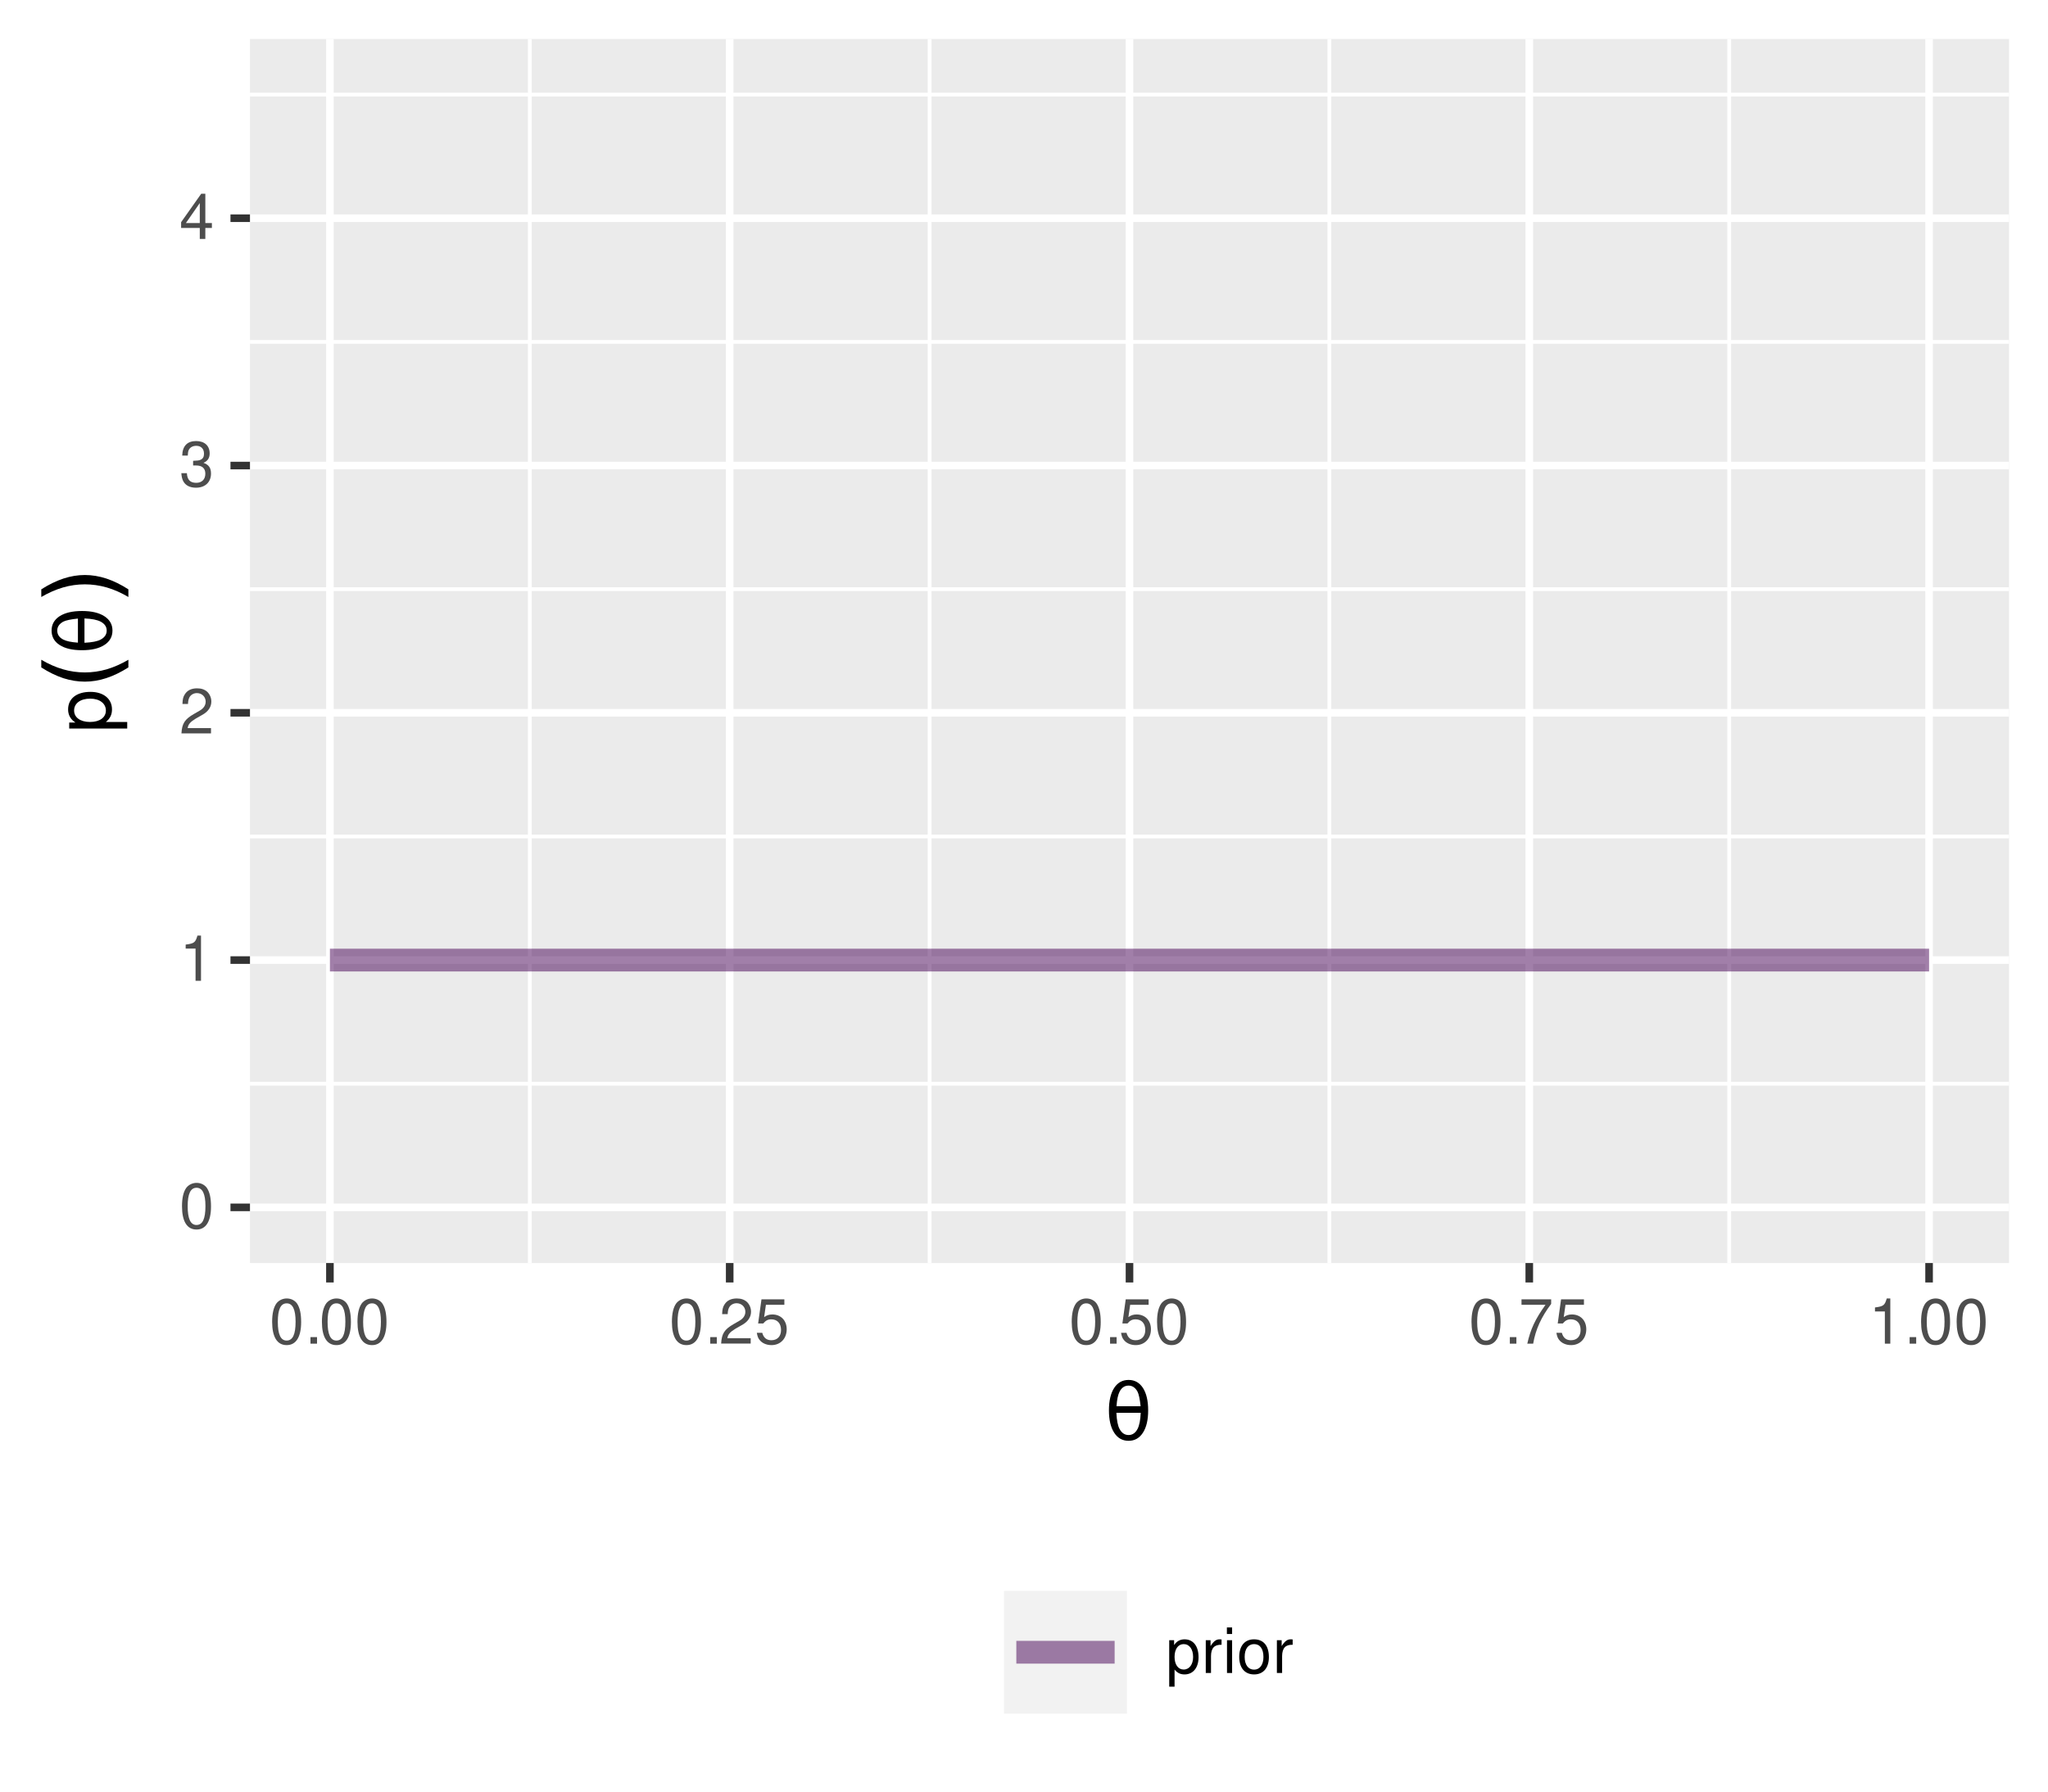
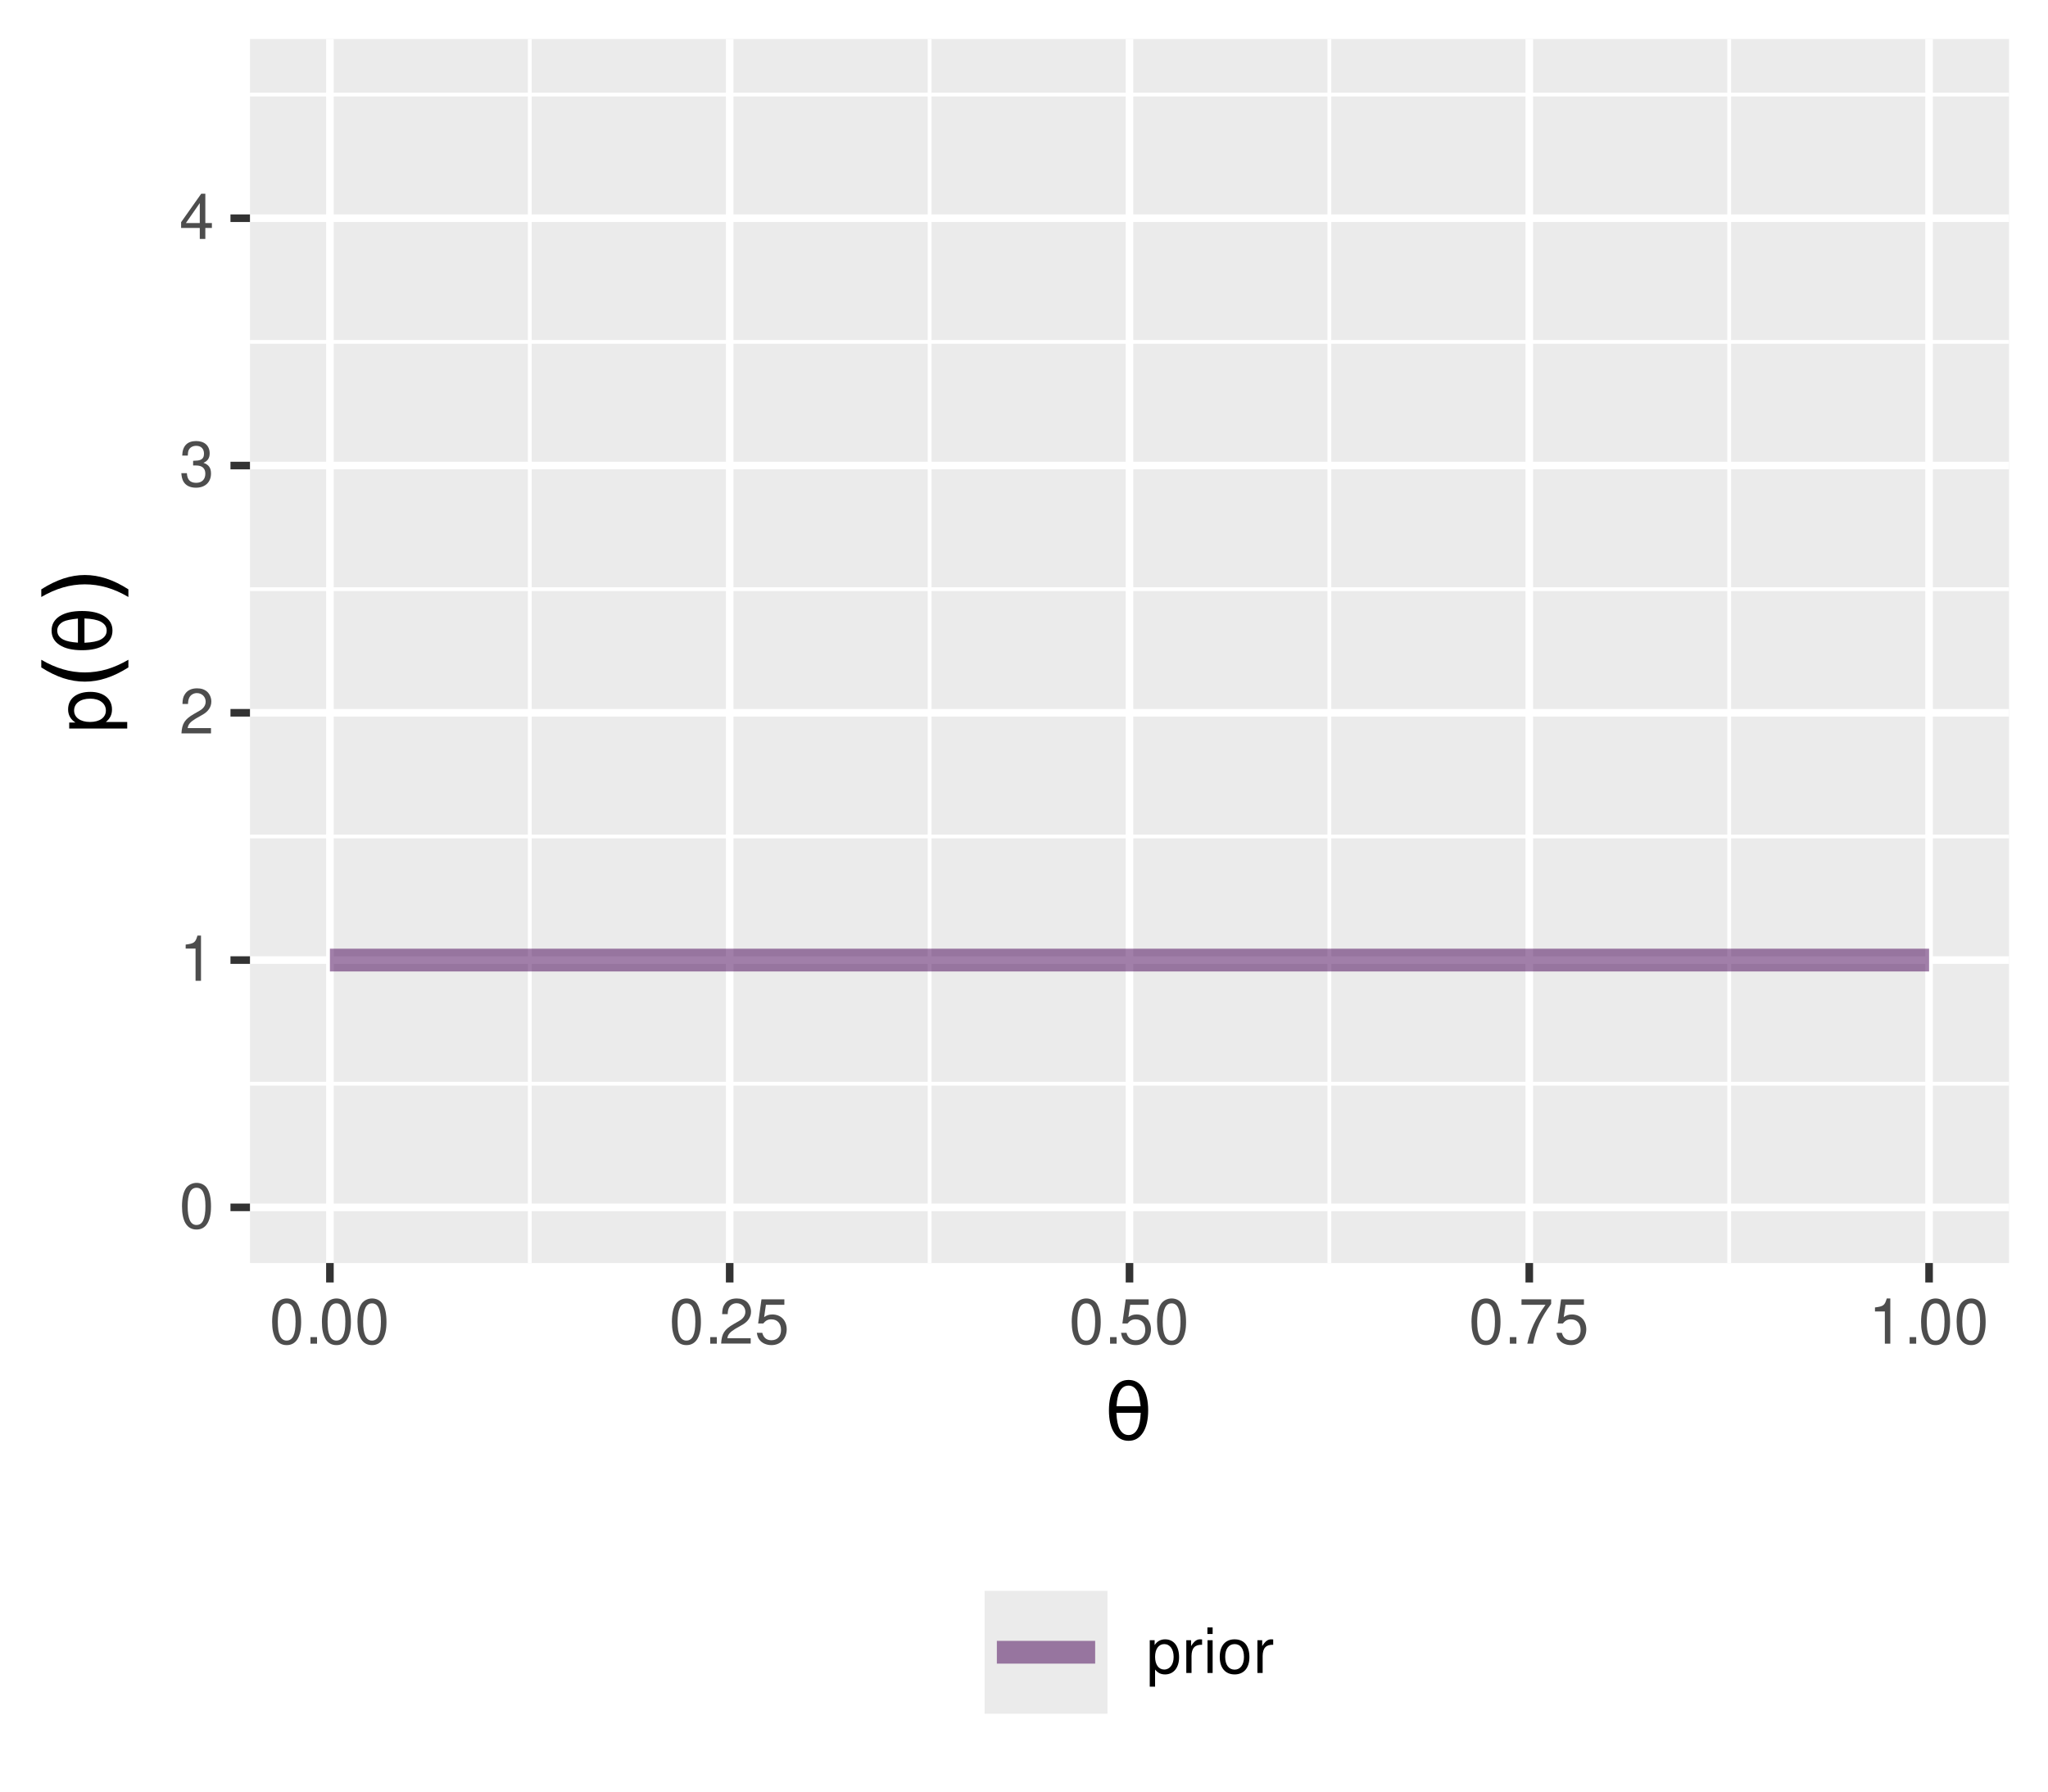
<svg xmlns="http://www.w3.org/2000/svg" xmlns:xlink="http://www.w3.org/1999/xlink" width="288pt" height="252pt" viewBox="0 0 288 252" version="1.1">
  <defs>
    <g>
      <symbol overflow="visible" id="glyph0-0">
        <path style="stroke:none;" d="" />
      </symbol>
      <symbol overflow="visible" id="glyph0-1">
        <path style="stroke:none;" d="M 2.422 -6.359 C 1.844 -6.359 1.312 -6.094 0.984 -5.672 C 0.578 -5.109 0.375 -4.25 0.375 -3.078 C 0.375 -0.938 1.078 0.203 2.422 0.203 C 3.734 0.203 4.453 -0.938 4.453 -3.031 C 4.453 -4.25 4.266 -5.078 3.859 -5.672 C 3.531 -6.109 3.016 -6.359 2.422 -6.359 Z M 2.422 -5.672 C 3.25 -5.672 3.672 -4.828 3.672 -3.094 C 3.672 -1.281 3.266 -0.438 2.406 -0.438 C 1.578 -0.438 1.172 -1.312 1.172 -3.062 C 1.172 -4.828 1.578 -5.672 2.422 -5.672 Z M 2.422 -5.672 " />
      </symbol>
      <symbol overflow="visible" id="glyph0-2">
        <path style="stroke:none;" d="M 2.281 -4.531 L 2.281 0 L 3.047 0 L 3.047 -6.359 L 2.547 -6.359 C 2.266 -5.391 2.094 -5.25 0.891 -5.094 L 0.891 -4.531 Z M 2.281 -4.531 " />
      </symbol>
      <symbol overflow="visible" id="glyph0-3">
        <path style="stroke:none;" d="M 4.453 -0.766 L 1.172 -0.766 C 1.25 -1.297 1.531 -1.625 2.297 -2.094 L 3.172 -2.594 C 4.047 -3.062 4.5 -3.719 4.5 -4.5 C 4.5 -5.031 4.281 -5.531 3.922 -5.875 C 3.547 -6.203 3.094 -6.359 2.5 -6.359 C 1.703 -6.359 1.125 -6.078 0.781 -5.531 C 0.547 -5.203 0.453 -4.797 0.438 -4.156 L 1.219 -4.156 C 1.234 -4.594 1.297 -4.844 1.406 -5.062 C 1.594 -5.438 2 -5.688 2.469 -5.688 C 3.172 -5.688 3.703 -5.172 3.703 -4.484 C 3.703 -3.969 3.406 -3.531 2.859 -3.219 L 2.047 -2.75 C 0.75 -2 0.375 -1.406 0.297 -0.016 L 4.453 -0.016 Z M 4.453 -0.766 " />
      </symbol>
      <symbol overflow="visible" id="glyph0-4">
        <path style="stroke:none;" d="M 1.938 -2.922 L 2.359 -2.922 C 3.203 -2.922 3.656 -2.531 3.656 -1.766 C 3.656 -0.969 3.172 -0.484 2.375 -0.484 C 1.516 -0.484 1.109 -0.922 1.062 -1.844 L 0.281 -1.844 C 0.312 -1.344 0.406 -1 0.547 -0.719 C 0.875 -0.109 1.484 0.203 2.344 0.203 C 3.625 0.203 4.453 -0.578 4.453 -1.781 C 4.453 -2.594 4.141 -3.031 3.391 -3.297 C 3.969 -3.531 4.266 -3.969 4.266 -4.609 C 4.266 -5.703 3.547 -6.359 2.359 -6.359 C 1.109 -6.359 0.438 -5.656 0.406 -4.312 L 1.188 -4.312 C 1.203 -4.703 1.234 -4.922 1.328 -5.109 C 1.5 -5.469 1.891 -5.688 2.375 -5.688 C 3.062 -5.688 3.469 -5.266 3.469 -4.578 C 3.469 -4.141 3.312 -3.859 2.969 -3.719 C 2.766 -3.625 2.484 -3.594 1.938 -3.578 Z M 1.938 -2.922 " />
      </symbol>
      <symbol overflow="visible" id="glyph0-5">
        <path style="stroke:none;" d="M 2.875 -1.547 L 2.875 0 L 3.656 0 L 3.656 -1.547 L 4.578 -1.547 L 4.578 -2.234 L 3.656 -2.234 L 3.656 -6.359 L 3.078 -6.359 L 0.25 -2.359 L 0.25 -1.547 Z M 2.875 -2.234 L 0.922 -2.234 L 2.875 -5.047 Z M 2.875 -2.234 " />
      </symbol>
      <symbol overflow="visible" id="glyph0-6">
        <path style="stroke:none;" d="M 1.688 -0.922 L 0.766 -0.922 L 0.766 0 L 1.688 0 Z M 1.688 -0.922 " />
      </symbol>
      <symbol overflow="visible" id="glyph0-7">
        <path style="stroke:none;" d="M 4.188 -6.234 L 0.969 -6.234 L 0.5 -2.844 L 1.219 -2.844 C 1.578 -3.266 1.875 -3.422 2.359 -3.422 C 3.203 -3.422 3.719 -2.844 3.719 -1.922 C 3.719 -1.031 3.203 -0.484 2.359 -0.484 C 1.688 -0.484 1.266 -0.828 1.078 -1.531 L 0.312 -1.531 C 0.406 -1.016 0.5 -0.781 0.688 -0.547 C 1.031 -0.078 1.672 0.203 2.375 0.203 C 3.641 0.203 4.516 -0.719 4.516 -2.031 C 4.516 -3.266 3.688 -4.109 2.5 -4.109 C 2.062 -4.109 1.703 -4 1.344 -3.734 L 1.594 -5.469 L 4.188 -5.469 Z M 4.188 -6.234 " />
      </symbol>
      <symbol overflow="visible" id="glyph0-8">
        <path style="stroke:none;" d="M 4.578 -6.234 L 0.406 -6.234 L 0.406 -5.469 L 3.781 -5.469 C 2.281 -3.359 1.688 -2.047 1.219 0 L 2.047 0 C 2.391 -2 3.172 -3.719 4.578 -5.594 Z M 4.578 -6.234 " />
      </symbol>
      <symbol overflow="visible" id="glyph0-9">
        <path style="stroke:none;" d="M 0.469 1.922 L 1.219 1.922 L 1.219 -0.484 C 1.594 -0.016 2.031 0.203 2.625 0.203 C 3.828 0.203 4.594 -0.75 4.594 -2.219 C 4.594 -3.781 3.844 -4.734 2.625 -4.734 C 2 -4.734 1.5 -4.453 1.156 -3.922 L 1.156 -4.609 L 0.469 -4.609 Z M 2.5 -4.062 C 3.312 -4.062 3.828 -3.344 3.828 -2.25 C 3.828 -1.203 3.297 -0.484 2.5 -0.484 C 1.719 -0.484 1.219 -1.188 1.219 -2.266 C 1.219 -3.359 1.719 -4.062 2.5 -4.062 Z M 2.5 -4.062 " />
      </symbol>
      <symbol overflow="visible" id="glyph0-10">
        <path style="stroke:none;" d="M 0.609 -4.609 L 0.609 0 L 1.344 0 L 1.344 -2.391 C 1.359 -3.5 1.812 -4 2.828 -3.969 L 2.828 -4.719 C 2.703 -4.734 2.625 -4.734 2.547 -4.734 C 2.062 -4.734 1.703 -4.453 1.281 -3.781 L 1.281 -4.609 Z M 0.609 -4.609 " />
      </symbol>
      <symbol overflow="visible" id="glyph0-11">
        <path style="stroke:none;" d="M 1.312 -4.609 L 0.594 -4.609 L 0.594 0 L 1.312 0 Z M 1.312 -6.406 L 0.578 -6.406 L 0.578 -5.484 L 1.312 -5.484 Z M 1.312 -6.406 " />
      </symbol>
      <symbol overflow="visible" id="glyph0-12">
        <path style="stroke:none;" d="M 2.391 -4.734 C 1.094 -4.734 0.312 -3.812 0.312 -2.266 C 0.312 -0.719 1.094 0.203 2.406 0.203 C 3.703 0.203 4.484 -0.719 4.484 -2.234 C 4.484 -3.828 3.734 -4.734 2.391 -4.734 Z M 2.406 -4.062 C 3.234 -4.062 3.719 -3.391 3.719 -2.25 C 3.719 -1.156 3.203 -0.469 2.406 -0.469 C 1.578 -0.469 1.078 -1.156 1.078 -2.266 C 1.078 -3.391 1.578 -4.062 2.406 -4.062 Z M 2.406 -4.062 " />
      </symbol>
      <symbol overflow="visible" id="glyph1-0">
        <path style="stroke:none;" d="M 0.547 1.938 L 0.547 -7.75 L 6.047 -7.75 L 6.047 1.938 Z M 1.172 1.328 L 5.438 1.328 L 5.438 -7.141 L 1.172 -7.141 Z M 1.172 1.328 " />
      </symbol>
      <symbol overflow="visible" id="glyph1-1">
        <path style="stroke:none;" d="M 5.078 -3.812 L 1.656 -3.812 C 1.707 -2.738 1.859 -1.977 2.109 -1.531 C 2.41 -0.969 2.832 -0.688 3.375 -0.688 C 3.906 -0.688 4.32 -0.969 4.625 -1.531 C 4.883 -2.02 5.035 -2.781 5.078 -3.812 Z M 5.062 -4.734 C 4.957 -5.742 4.812 -6.43 4.625 -6.797 C 4.312 -7.359 3.895 -7.641 3.375 -7.641 C 2.82 -7.641 2.398 -7.359 2.109 -6.797 C 1.879 -6.348 1.734 -5.66 1.672 -4.734 Z M 3.375 -8.438 C 4.227 -8.438 4.898 -8.062 5.391 -7.312 C 5.879 -6.551 6.125 -5.5 6.125 -4.156 C 6.125 -2.82 5.879 -1.773 5.391 -1.016 C 4.898 -0.254 4.227 0.125 3.375 0.125 C 2.508 0.125 1.832 -0.254 1.344 -1.016 C 0.852 -1.773 0.609 -2.82 0.609 -4.156 C 0.609 -5.5 0.852 -6.551 1.344 -7.312 C 1.832 -8.062 2.508 -8.438 3.375 -8.438 Z M 3.375 -8.438 " />
      </symbol>
      <symbol overflow="visible" id="glyph2-0">
        <path style="stroke:none;" d="" />
      </symbol>
      <symbol overflow="visible" id="glyph2-1">
        <path style="stroke:none;" d="M 2.391 -0.594 L 2.391 -1.516 L -0.609 -1.516 C -0.016 -2 0.25 -2.547 0.25 -3.281 C 0.25 -4.781 -0.953 -5.75 -2.781 -5.75 C -4.719 -5.75 -5.922 -4.812 -5.922 -3.281 C -5.922 -2.5 -5.578 -1.875 -4.891 -1.438 L -5.766 -1.438 L -5.766 -0.594 Z M -5.078 -3.125 C -5.078 -4.141 -4.188 -4.797 -2.812 -4.797 C -1.5 -4.797 -0.609 -4.125 -0.609 -3.125 C -0.609 -2.141 -1.484 -1.516 -2.844 -1.516 C -4.188 -1.516 -5.078 -2.141 -5.078 -3.125 Z M -5.078 -3.125 " />
      </symbol>
      <symbol overflow="visible" id="glyph3-0">
        <path style="stroke:none;" d="M 2.438 -0.688 L -9.688 -0.688 L -9.688 -7.562 L 2.438 -7.562 Z M 1.672 -1.453 L 1.672 -6.797 L -8.922 -6.797 L -8.922 -1.453 Z M 1.672 -1.453 " />
      </symbol>
      <symbol overflow="visible" id="glyph3-1">
        <path style="stroke:none;" d="M -10.438 -4.266 C -9.406 -3.66 -8.383 -3.211 -7.375 -2.922 C -6.375 -2.629 -5.352 -2.484 -4.312 -2.484 C -3.281 -2.484 -2.254 -2.629 -1.234 -2.922 C -0.223 -3.223 0.789 -3.672 1.812 -4.266 L 1.812 -3.188 C 0.758 -2.52 -0.27 -2.02 -1.281 -1.688 C -2.301 -1.352 -3.312 -1.188 -4.312 -1.188 C -5.312 -1.188 -6.316 -1.348 -7.328 -1.672 C -8.336 -2.004 -9.375 -2.508 -10.438 -3.188 Z M -10.438 -4.266 " />
      </symbol>
      <symbol overflow="visible" id="glyph3-2">
        <path style="stroke:none;" d="M -10.438 -1.094 L -10.438 -2.172 C -9.375 -2.848 -8.336 -3.352 -7.328 -3.688 C -6.316 -4.02 -5.312 -4.188 -4.312 -4.188 C -3.312 -4.188 -2.301 -4.02 -1.281 -3.688 C -0.27 -3.352 0.758 -2.848 1.812 -2.172 L 1.812 -1.094 C 0.789 -1.695 -0.223 -2.145 -1.234 -2.438 C -2.254 -2.727 -3.281 -2.875 -4.312 -2.875 C -5.352 -2.875 -6.375 -2.727 -7.375 -2.438 C -8.383 -2.145 -9.406 -1.695 -10.438 -1.094 Z M -10.438 -1.094 " />
      </symbol>
      <symbol overflow="visible" id="glyph4-0">
        <path style="stroke:none;" d="M 1.938 -0.547 L -7.75 -0.547 L -7.75 -6.047 L 1.938 -6.047 Z M 1.328 -1.172 L 1.328 -5.438 L -7.141 -5.438 L -7.141 -1.172 Z M 1.328 -1.172 " />
      </symbol>
      <symbol overflow="visible" id="glyph4-1">
        <path style="stroke:none;" d="M -3.812 -5.078 L -3.812 -1.656 C -2.738 -1.707 -1.977 -1.859 -1.531 -2.109 C -0.969 -2.41 -0.688 -2.832 -0.688 -3.375 C -0.688 -3.906 -0.969 -4.32 -1.531 -4.625 C -2.02 -4.883 -2.781 -5.035 -3.812 -5.078 Z M -4.734 -5.062 C -5.742 -4.957 -6.43 -4.812 -6.797 -4.625 C -7.359 -4.312 -7.641 -3.895 -7.641 -3.375 C -7.641 -2.82 -7.359 -2.398 -6.797 -2.109 C -6.348 -1.879 -5.66 -1.734 -4.734 -1.672 Z M -8.438 -3.375 C -8.438 -4.227 -8.062 -4.898 -7.312 -5.391 C -6.551 -5.879 -5.5 -6.125 -4.156 -6.125 C -2.82 -6.125 -1.773 -5.879 -1.016 -5.391 C -0.254 -4.898 0.125 -4.227 0.125 -3.375 C 0.125 -2.508 -0.254 -1.832 -1.016 -1.344 C -1.773 -0.852 -2.82 -0.609 -4.156 -0.609 C -5.5 -0.609 -6.551 -0.852 -7.312 -1.344 C -8.062 -1.832 -8.438 -2.508 -8.438 -3.375 Z M -8.438 -3.375 " />
      </symbol>
    </g>
    <clipPath id="clip1">
      <path d="M 35.152 5.48 L 282.523 5.48 L 282.523 177.652 L 35.152 177.652 Z M 35.152 5.48 " />
    </clipPath>
    <clipPath id="clip2">
      <path d="M 35.152 152 L 282.523 152 L 282.523 153 L 35.152 153 Z M 35.152 152 " />
    </clipPath>
    <clipPath id="clip3">
      <path d="M 35.152 117 L 282.523 117 L 282.523 118 L 35.152 118 Z M 35.152 117 " />
    </clipPath>
    <clipPath id="clip4">
      <path d="M 35.152 82 L 282.523 82 L 282.523 84 L 35.152 84 Z M 35.152 82 " />
    </clipPath>
    <clipPath id="clip5">
      <path d="M 35.152 47 L 282.523 47 L 282.523 49 L 35.152 49 Z M 35.152 47 " />
    </clipPath>
    <clipPath id="clip6">
      <path d="M 35.152 13 L 282.523 13 L 282.523 14 L 35.152 14 Z M 35.152 13 " />
    </clipPath>
    <clipPath id="clip7">
      <path d="M 74 5.48 L 75 5.48 L 75 177.652 L 74 177.652 Z M 74 5.48 " />
    </clipPath>
    <clipPath id="clip8">
      <path d="M 130 5.48 L 131 5.48 L 131 177.652 L 130 177.652 Z M 130 5.48 " />
    </clipPath>
    <clipPath id="clip9">
      <path d="M 186 5.48 L 188 5.48 L 188 177.652 L 186 177.652 Z M 186 5.48 " />
    </clipPath>
    <clipPath id="clip10">
      <path d="M 242 5.48 L 244 5.48 L 244 177.652 L 242 177.652 Z M 242 5.48 " />
    </clipPath>
    <clipPath id="clip11">
      <path d="M 35.152 169 L 282.523 169 L 282.523 171 L 35.152 171 Z M 35.152 169 " />
    </clipPath>
    <clipPath id="clip12">
      <path d="M 35.152 134 L 282.523 134 L 282.523 136 L 35.152 136 Z M 35.152 134 " />
    </clipPath>
    <clipPath id="clip13">
      <path d="M 35.152 99 L 282.523 99 L 282.523 101 L 35.152 101 Z M 35.152 99 " />
    </clipPath>
    <clipPath id="clip14">
      <path d="M 35.152 64 L 282.523 64 L 282.523 67 L 35.152 67 Z M 35.152 64 " />
    </clipPath>
    <clipPath id="clip15">
      <path d="M 35.152 30 L 282.523 30 L 282.523 32 L 35.152 32 Z M 35.152 30 " />
    </clipPath>
    <clipPath id="clip16">
      <path d="M 45 5.48 L 47 5.48 L 47 177.652 L 45 177.652 Z M 45 5.48 " />
    </clipPath>
    <clipPath id="clip17">
      <path d="M 102 5.48 L 104 5.48 L 104 177.652 L 102 177.652 Z M 102 5.48 " />
    </clipPath>
    <clipPath id="clip18">
      <path d="M 158 5.48 L 160 5.48 L 160 177.652 L 158 177.652 Z M 158 5.48 " />
    </clipPath>
    <clipPath id="clip19">
      <path d="M 214 5.48 L 216 5.48 L 216 177.652 L 214 177.652 Z M 214 5.48 " />
    </clipPath>
    <clipPath id="clip20">
      <path d="M 270 5.48 L 272 5.48 L 272 177.652 L 270 177.652 Z M 270 5.48 " />
    </clipPath>
  </defs>
  <g id="surface31">
    <rect x="0" y="0" width="288" height="252" style="fill:rgb(100%,100%,100%);fill-opacity:1;stroke:none;" />
    <rect x="0" y="0" width="288" height="252" style="fill:rgb(100%,100%,100%);fill-opacity:1;stroke:none;" />
    <path style="fill:none;stroke-width:1.067;stroke-linecap:round;stroke-linejoin:round;stroke:rgb(100%,100%,100%);stroke-opacity:1;stroke-miterlimit:10;" d="M 0 252 L 288 252 L 288 0 L 0 0 Z M 0 252 " />
    <g clip-path="url(#clip1)" clip-rule="nonzero">
      <path style=" stroke:none;fill-rule:nonzero;fill:rgb(92.157%,92.157%,92.157%);fill-opacity:1;" d="M 35.152 177.652 L 282.523 177.652 L 282.523 5.48 L 35.152 5.48 Z M 35.152 177.652 " />
    </g>
    <g clip-path="url(#clip2)" clip-rule="nonzero">
      <path style="fill:none;stroke-width:0.533;stroke-linecap:butt;stroke-linejoin:round;stroke:rgb(100%,100%,100%);stroke-opacity:1;stroke-miterlimit:10;" d="M 35.152 152.434 L 282.52 152.434 " />
    </g>
    <g clip-path="url(#clip3)" clip-rule="nonzero">
      <path style="fill:none;stroke-width:0.533;stroke-linecap:butt;stroke-linejoin:round;stroke:rgb(100%,100%,100%);stroke-opacity:1;stroke-miterlimit:10;" d="M 35.152 117.652 L 282.52 117.652 " />
    </g>
    <g clip-path="url(#clip4)" clip-rule="nonzero">
      <path style="fill:none;stroke-width:0.533;stroke-linecap:butt;stroke-linejoin:round;stroke:rgb(100%,100%,100%);stroke-opacity:1;stroke-miterlimit:10;" d="M 35.152 82.871 L 282.52 82.871 " />
    </g>
    <g clip-path="url(#clip5)" clip-rule="nonzero">
      <path style="fill:none;stroke-width:0.533;stroke-linecap:butt;stroke-linejoin:round;stroke:rgb(100%,100%,100%);stroke-opacity:1;stroke-miterlimit:10;" d="M 35.152 48.086 L 282.52 48.086 " />
    </g>
    <g clip-path="url(#clip6)" clip-rule="nonzero">
      <path style="fill:none;stroke-width:0.533;stroke-linecap:butt;stroke-linejoin:round;stroke:rgb(100%,100%,100%);stroke-opacity:1;stroke-miterlimit:10;" d="M 35.152 13.305 L 282.52 13.305 " />
    </g>
    <g clip-path="url(#clip7)" clip-rule="nonzero">
      <path style="fill:none;stroke-width:0.533;stroke-linecap:butt;stroke-linejoin:round;stroke:rgb(100%,100%,100%);stroke-opacity:1;stroke-miterlimit:10;" d="M 74.504 177.652 L 74.504 5.48 " />
    </g>
    <g clip-path="url(#clip8)" clip-rule="nonzero">
      <path style="fill:none;stroke-width:0.533;stroke-linecap:butt;stroke-linejoin:round;stroke:rgb(100%,100%,100%);stroke-opacity:1;stroke-miterlimit:10;" d="M 130.727 177.652 L 130.727 5.48 " />
    </g>
    <g clip-path="url(#clip9)" clip-rule="nonzero">
      <path style="fill:none;stroke-width:0.533;stroke-linecap:butt;stroke-linejoin:round;stroke:rgb(100%,100%,100%);stroke-opacity:1;stroke-miterlimit:10;" d="M 186.945 177.652 L 186.945 5.48 " />
    </g>
    <g clip-path="url(#clip10)" clip-rule="nonzero">
      <path style="fill:none;stroke-width:0.533;stroke-linecap:butt;stroke-linejoin:round;stroke:rgb(100%,100%,100%);stroke-opacity:1;stroke-miterlimit:10;" d="M 243.168 177.652 L 243.168 5.48 " />
    </g>
    <g clip-path="url(#clip11)" clip-rule="nonzero">
      <path style="fill:none;stroke-width:1.067;stroke-linecap:butt;stroke-linejoin:round;stroke:rgb(100%,100%,100%);stroke-opacity:1;stroke-miterlimit:10;" d="M 35.152 169.824 L 282.52 169.824 " />
    </g>
    <g clip-path="url(#clip12)" clip-rule="nonzero">
      <path style="fill:none;stroke-width:1.067;stroke-linecap:butt;stroke-linejoin:round;stroke:rgb(100%,100%,100%);stroke-opacity:1;stroke-miterlimit:10;" d="M 35.152 135.043 L 282.52 135.043 " />
    </g>
    <g clip-path="url(#clip13)" clip-rule="nonzero">
      <path style="fill:none;stroke-width:1.067;stroke-linecap:butt;stroke-linejoin:round;stroke:rgb(100%,100%,100%);stroke-opacity:1;stroke-miterlimit:10;" d="M 35.152 100.262 L 282.52 100.262 " />
    </g>
    <g clip-path="url(#clip14)" clip-rule="nonzero">
      <path style="fill:none;stroke-width:1.067;stroke-linecap:butt;stroke-linejoin:round;stroke:rgb(100%,100%,100%);stroke-opacity:1;stroke-miterlimit:10;" d="M 35.152 65.48 L 282.52 65.48 " />
    </g>
    <g clip-path="url(#clip15)" clip-rule="nonzero">
      <path style="fill:none;stroke-width:1.067;stroke-linecap:butt;stroke-linejoin:round;stroke:rgb(100%,100%,100%);stroke-opacity:1;stroke-miterlimit:10;" d="M 35.152 30.695 L 282.52 30.695 " />
    </g>
    <g clip-path="url(#clip16)" clip-rule="nonzero">
      <path style="fill:none;stroke-width:1.067;stroke-linecap:butt;stroke-linejoin:round;stroke:rgb(100%,100%,100%);stroke-opacity:1;stroke-miterlimit:10;" d="M 46.395 177.652 L 46.395 5.48 " />
    </g>
    <g clip-path="url(#clip17)" clip-rule="nonzero">
      <path style="fill:none;stroke-width:1.067;stroke-linecap:butt;stroke-linejoin:round;stroke:rgb(100%,100%,100%);stroke-opacity:1;stroke-miterlimit:10;" d="M 102.613 177.652 L 102.613 5.48 " />
    </g>
    <g clip-path="url(#clip18)" clip-rule="nonzero">
      <path style="fill:none;stroke-width:1.067;stroke-linecap:butt;stroke-linejoin:round;stroke:rgb(100%,100%,100%);stroke-opacity:1;stroke-miterlimit:10;" d="M 158.836 177.652 L 158.836 5.48 " />
    </g>
    <g clip-path="url(#clip19)" clip-rule="nonzero">
      <path style="fill:none;stroke-width:1.067;stroke-linecap:butt;stroke-linejoin:round;stroke:rgb(100%,100%,100%);stroke-opacity:1;stroke-miterlimit:10;" d="M 215.055 177.652 L 215.055 5.48 " />
    </g>
    <g clip-path="url(#clip20)" clip-rule="nonzero">
      <path style="fill:none;stroke-width:1.067;stroke-linecap:butt;stroke-linejoin:round;stroke:rgb(100%,100%,100%);stroke-opacity:1;stroke-miterlimit:10;" d="M 271.277 177.652 L 271.277 5.48 " />
    </g>
    <path style="fill:none;stroke-width:3.201;stroke-linecap:butt;stroke-linejoin:round;stroke:rgb(26.667%,0.392%,32.941%);stroke-opacity:0.502;stroke-miterlimit:10;" d="M 46.395 135.043 L 271.277 135.043 " />
    <g style="fill:rgb(30.196%,30.196%,30.196%);fill-opacity:1;">
      <use xlink:href="#glyph0-1" x="25.219" y="172.739" />
    </g>
    <g style="fill:rgb(30.196%,30.196%,30.196%);fill-opacity:1;">
      <use xlink:href="#glyph0-2" x="25.219" y="137.958" />
    </g>
    <g style="fill:rgb(30.196%,30.196%,30.196%);fill-opacity:1;">
      <use xlink:href="#glyph0-3" x="25.219" y="103.177" />
    </g>
    <g style="fill:rgb(30.196%,30.196%,30.196%);fill-opacity:1;">
      <use xlink:href="#glyph0-4" x="25.219" y="68.396" />
    </g>
    <g style="fill:rgb(30.196%,30.196%,30.196%);fill-opacity:1;">
      <use xlink:href="#glyph0-5" x="25.219" y="33.61" />
    </g>
    <path style="fill:none;stroke-width:1.067;stroke-linecap:butt;stroke-linejoin:round;stroke:rgb(20%,20%,20%);stroke-opacity:1;stroke-miterlimit:10;" d="M 32.41 169.824 L 35.152 169.824 " />
    <path style="fill:none;stroke-width:1.067;stroke-linecap:butt;stroke-linejoin:round;stroke:rgb(20%,20%,20%);stroke-opacity:1;stroke-miterlimit:10;" d="M 32.41 135.043 L 35.152 135.043 " />
    <path style="fill:none;stroke-width:1.067;stroke-linecap:butt;stroke-linejoin:round;stroke:rgb(20%,20%,20%);stroke-opacity:1;stroke-miterlimit:10;" d="M 32.41 100.262 L 35.152 100.262 " />
    <path style="fill:none;stroke-width:1.067;stroke-linecap:butt;stroke-linejoin:round;stroke:rgb(20%,20%,20%);stroke-opacity:1;stroke-miterlimit:10;" d="M 32.41 65.48 L 35.152 65.48 " />
    <path style="fill:none;stroke-width:1.067;stroke-linecap:butt;stroke-linejoin:round;stroke:rgb(20%,20%,20%);stroke-opacity:1;stroke-miterlimit:10;" d="M 32.41 30.695 L 35.152 30.695 " />
    <path style="fill:none;stroke-width:1.067;stroke-linecap:butt;stroke-linejoin:round;stroke:rgb(20%,20%,20%);stroke-opacity:1;stroke-miterlimit:10;" d="M 46.395 180.391 L 46.395 177.652 " />
    <path style="fill:none;stroke-width:1.067;stroke-linecap:butt;stroke-linejoin:round;stroke:rgb(20%,20%,20%);stroke-opacity:1;stroke-miterlimit:10;" d="M 102.613 180.391 L 102.613 177.652 " />
    <path style="fill:none;stroke-width:1.067;stroke-linecap:butt;stroke-linejoin:round;stroke:rgb(20%,20%,20%);stroke-opacity:1;stroke-miterlimit:10;" d="M 158.836 180.391 L 158.836 177.652 " />
    <path style="fill:none;stroke-width:1.067;stroke-linecap:butt;stroke-linejoin:round;stroke:rgb(20%,20%,20%);stroke-opacity:1;stroke-miterlimit:10;" d="M 215.055 180.391 L 215.055 177.652 " />
    <path style="fill:none;stroke-width:1.067;stroke-linecap:butt;stroke-linejoin:round;stroke:rgb(20%,20%,20%);stroke-opacity:1;stroke-miterlimit:10;" d="M 271.277 180.391 L 271.277 177.652 " />
    <g style="fill:rgb(30.196%,30.196%,30.196%);fill-opacity:1;">
      <use xlink:href="#glyph0-1" x="37.895" y="188.997" />
      <use xlink:href="#glyph0-6" x="42.895" y="188.997" />
      <use xlink:href="#glyph0-1" x="44.895" y="188.997" />
      <use xlink:href="#glyph0-1" x="49.895" y="188.997" />
    </g>
    <g style="fill:rgb(30.196%,30.196%,30.196%);fill-opacity:1;">
      <use xlink:href="#glyph0-1" x="94.113" y="188.997" />
      <use xlink:href="#glyph0-6" x="99.113" y="188.997" />
      <use xlink:href="#glyph0-3" x="101.113" y="188.997" />
      <use xlink:href="#glyph0-7" x="106.113" y="188.997" />
    </g>
    <g style="fill:rgb(30.196%,30.196%,30.196%);fill-opacity:1;">
      <use xlink:href="#glyph0-1" x="150.336" y="188.997" />
      <use xlink:href="#glyph0-6" x="155.336" y="188.997" />
      <use xlink:href="#glyph0-7" x="157.336" y="188.997" />
      <use xlink:href="#glyph0-1" x="162.336" y="188.997" />
    </g>
    <g style="fill:rgb(30.196%,30.196%,30.196%);fill-opacity:1;">
      <use xlink:href="#glyph0-1" x="206.555" y="188.997" />
      <use xlink:href="#glyph0-6" x="211.555" y="188.997" />
      <use xlink:href="#glyph0-8" x="213.555" y="188.997" />
      <use xlink:href="#glyph0-7" x="218.555" y="188.997" />
    </g>
    <g style="fill:rgb(30.196%,30.196%,30.196%);fill-opacity:1;">
      <use xlink:href="#glyph0-2" x="262.777" y="188.997" />
      <use xlink:href="#glyph0-6" x="267.777" y="188.997" />
      <use xlink:href="#glyph0-1" x="269.777" y="188.997" />
      <use xlink:href="#glyph0-1" x="274.777" y="188.997" />
    </g>
    <g style="fill:rgb(0%,0%,0%);fill-opacity:1;">
      <use xlink:href="#glyph1-1" x="155.336" y="202.535" />
    </g>
    <g style="fill:rgb(0%,0%,0%);fill-opacity:1;">
      <use xlink:href="#glyph2-1" x="15.499" y="103.066" />
    </g>
    <g style="fill:rgb(0%,0%,0%);fill-opacity:1;">
      <use xlink:href="#glyph3-1" x="16.243" y="97.066" />
    </g>
    <g style="fill:rgb(0%,0%,0%);fill-opacity:1;">
      <use xlink:href="#glyph4-1" x="15.691" y="92.066" />
    </g>
    <g style="fill:rgb(0%,0%,0%);fill-opacity:1;">
      <use xlink:href="#glyph3-2" x="16.243" y="85.066" />
    </g>
-     <path style=" stroke:none;fill-rule:nonzero;fill:rgb(100%,100%,100%);fill-opacity:1;" d="M 130.238 246.52 L 187.438 246.52 L 187.438 218.281 L 130.238 218.281 Z M 130.238 246.52 " />
-     <path style=" stroke:none;fill-rule:nonzero;fill:rgb(94.902%,94.902%,94.902%);fill-opacity:1;" d="M 141.195 241.043 L 158.477 241.043 L 158.477 223.762 L 141.195 223.762 Z M 141.195 241.043 " />
-     <path style="fill:none;stroke-width:3.201;stroke-linecap:butt;stroke-linejoin:round;stroke:rgb(26.667%,0.392%,32.941%);stroke-opacity:0.502;stroke-miterlimit:10;" d="M 142.922 232.402 L 156.746 232.402 " />
-     <g style="fill:rgb(0%,0%,0%);fill-opacity:1;">
-       <use xlink:href="#glyph0-9" x="163.953" y="235.317" />
-       <use xlink:href="#glyph0-10" x="168.953" y="235.317" />
-       <use xlink:href="#glyph0-11" x="171.953" y="235.317" />
-       <use xlink:href="#glyph0-12" x="173.953" y="235.317" />
-       <use xlink:href="#glyph0-10" x="178.953" y="235.317" />
+     <path style=" stroke:none;fill-rule:nonzero;fill:rgb(100%,100%,100%);fill-opacity:1;" d="M 132.977 246.52 L 184.695 246.52 L 184.695 218.281 L 132.977 218.281 Z M 132.977 246.52 " />
+     <path style=" stroke:none;fill-rule:nonzero;fill:rgb(92.157%,92.157%,92.157%);fill-opacity:1;" d="M 138.457 241.043 L 155.738 241.043 L 155.738 223.762 L 138.457 223.762 Z M 138.457 241.043 " />
+     <path style="fill:none;stroke-width:3.201;stroke-linecap:butt;stroke-linejoin:round;stroke:rgb(26.667%,0.392%,32.941%);stroke-opacity:0.502;stroke-miterlimit:10;" d="M 140.184 232.402 L 154.008 232.402 " />
+     <g style="fill:rgb(0%,0%,0%);fill-opacity:1;">
+       <use xlink:href="#glyph0-9" x="161.215" y="235.317" />
+       <use xlink:href="#glyph0-10" x="166.215" y="235.317" />
+       <use xlink:href="#glyph0-11" x="169.215" y="235.317" />
+       <use xlink:href="#glyph0-12" x="171.215" y="235.317" />
+       <use xlink:href="#glyph0-10" x="176.215" y="235.317" />
    </g>
  </g>
</svg>
